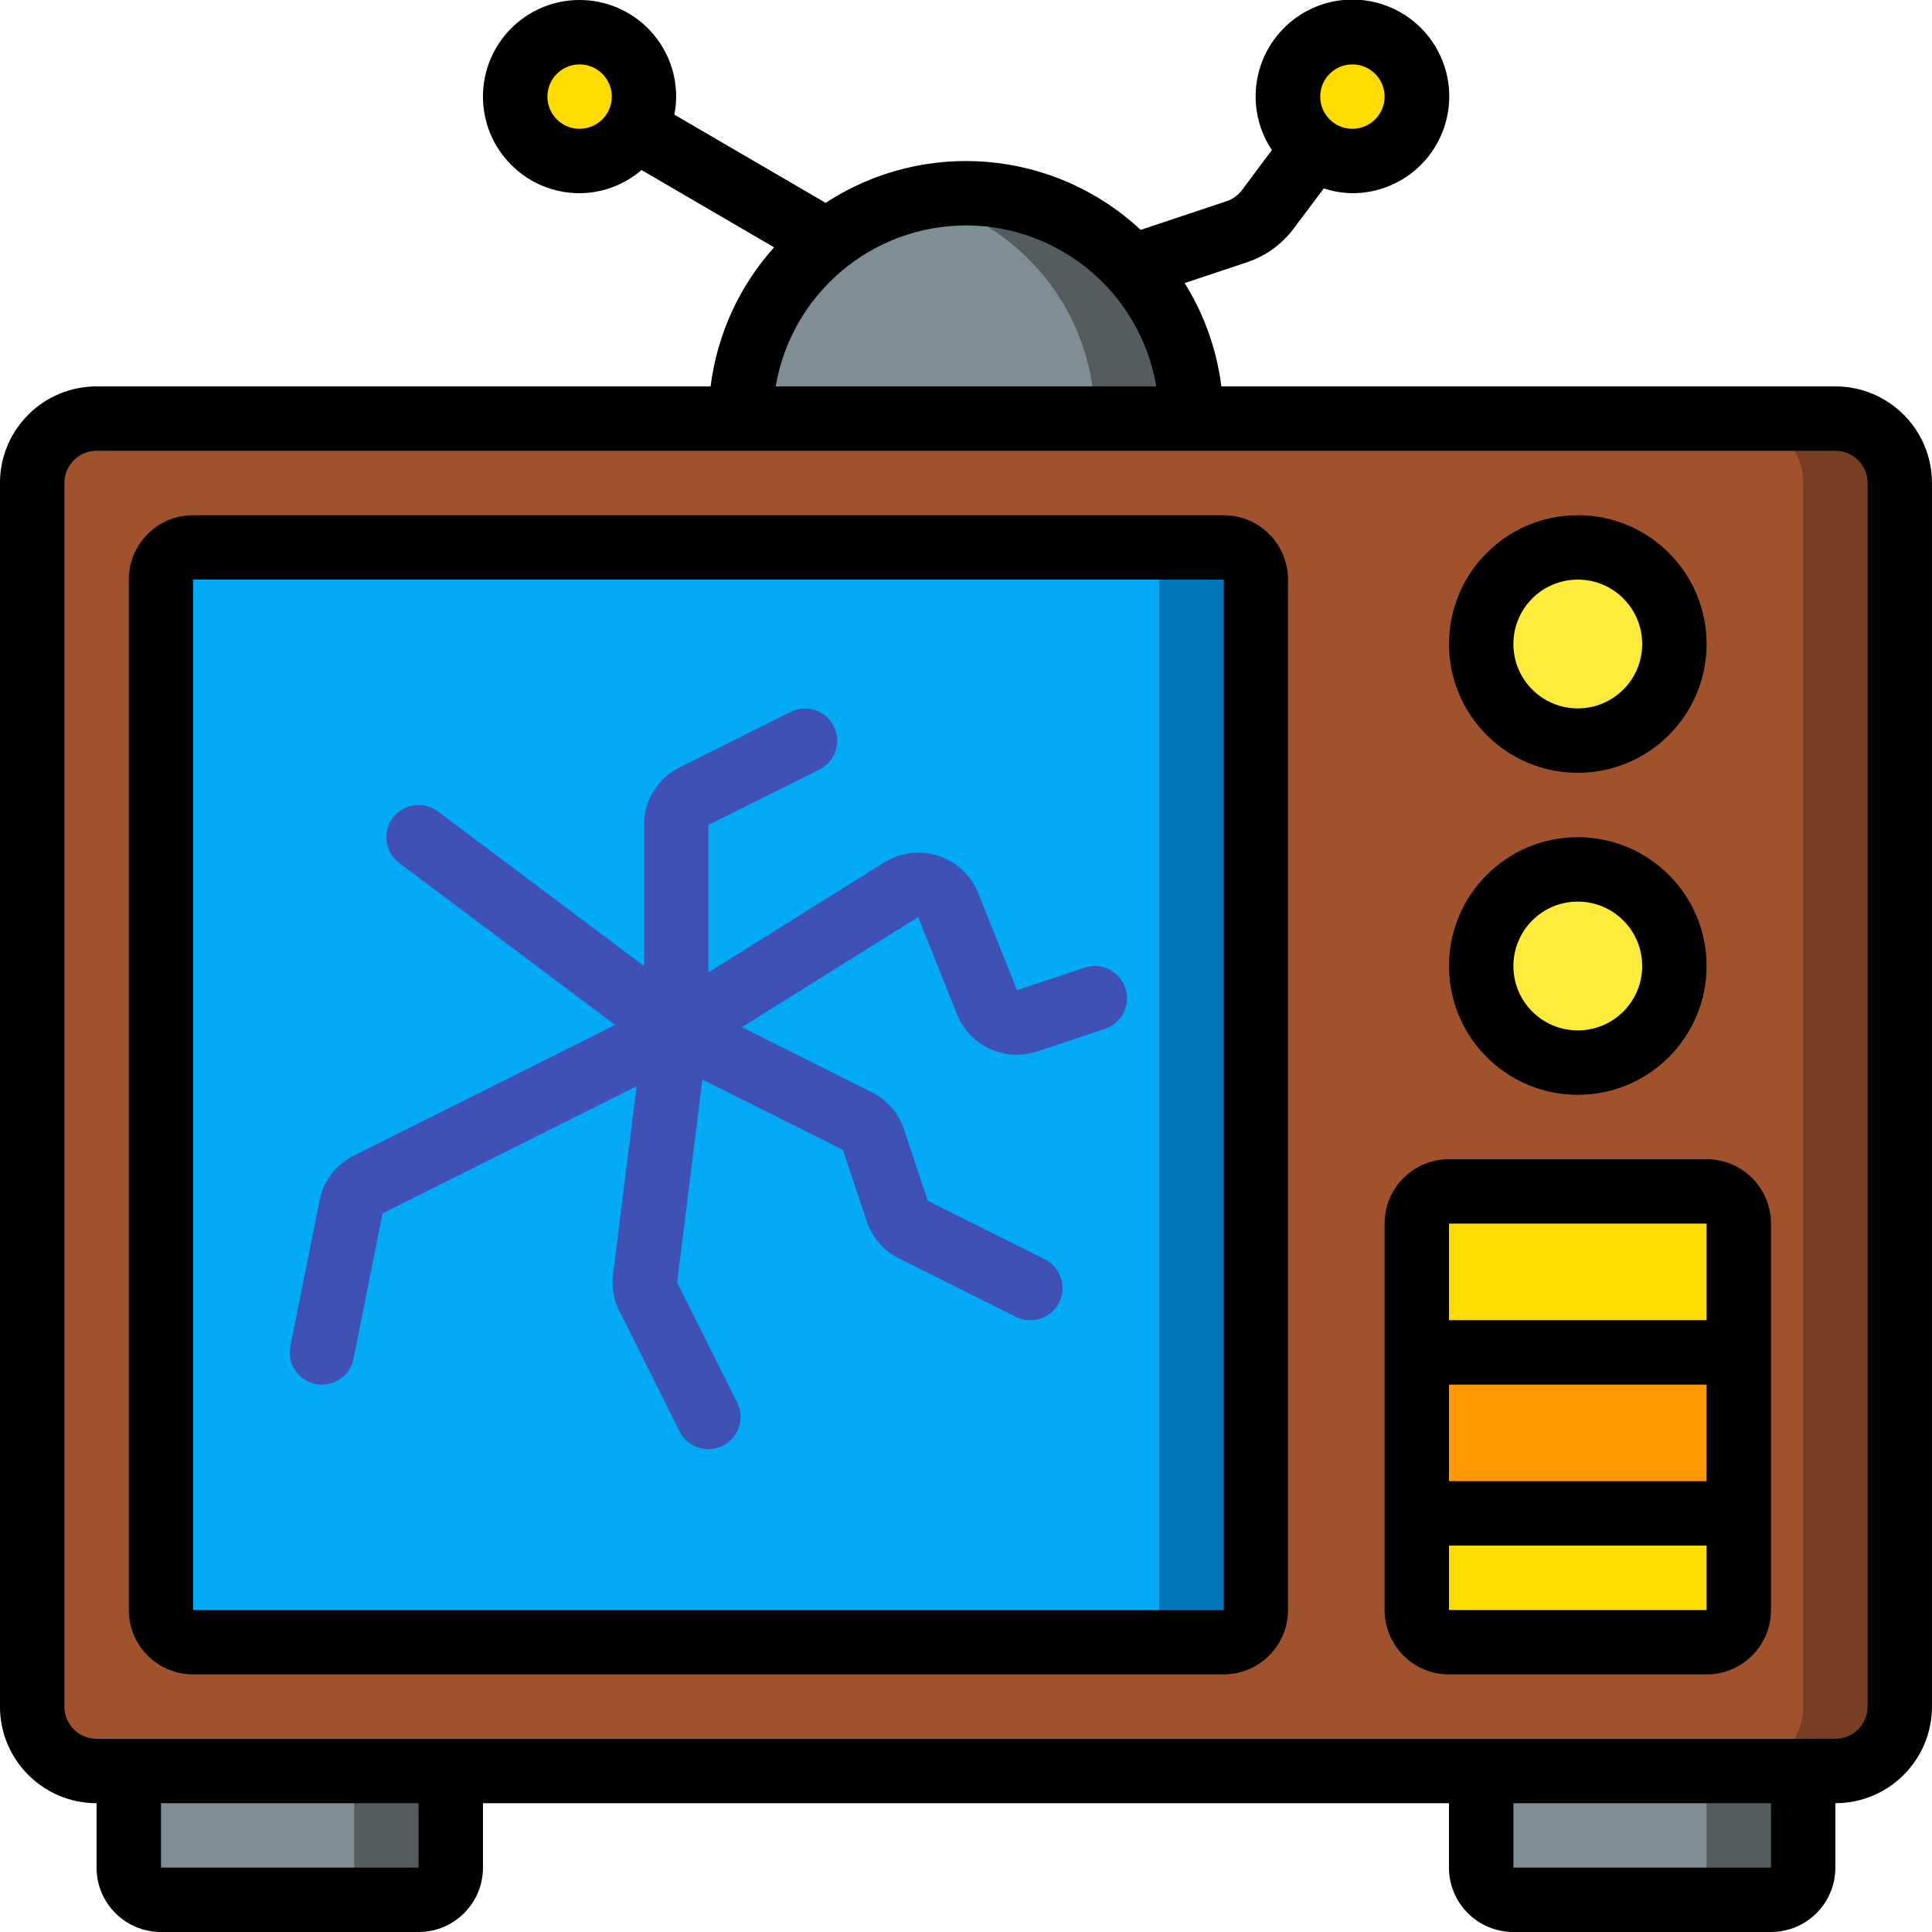
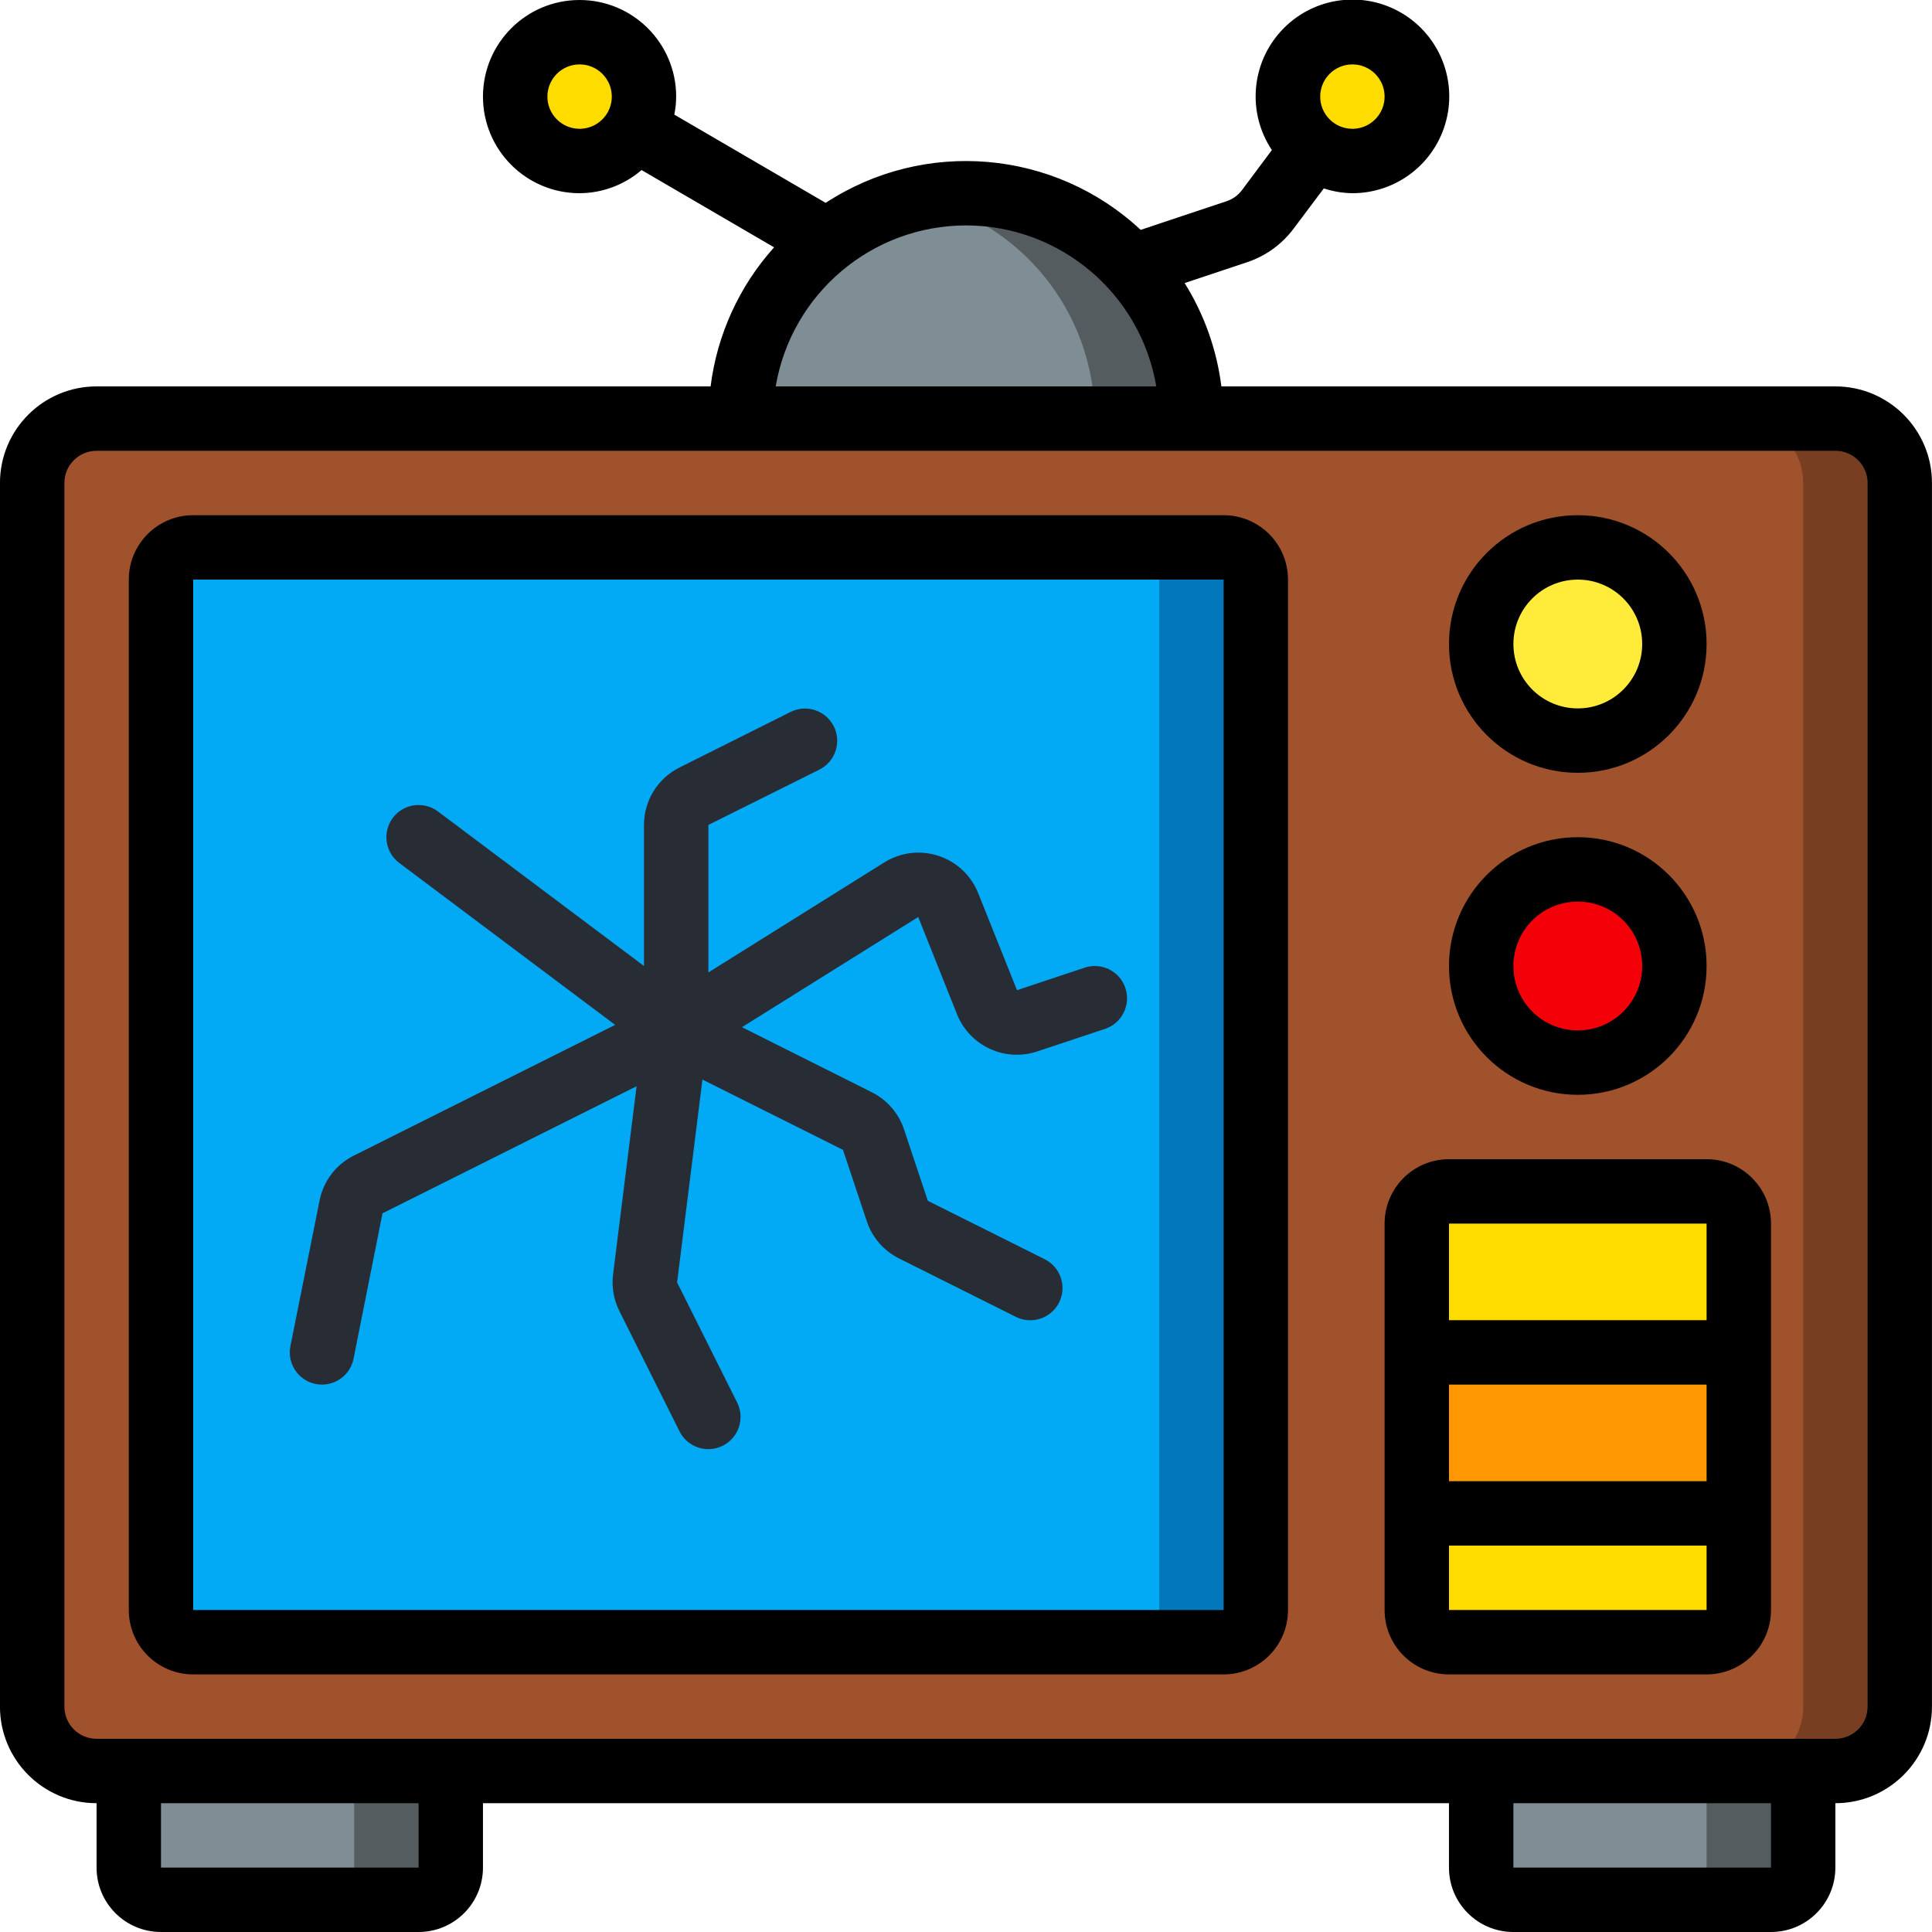
<svg xmlns="http://www.w3.org/2000/svg" height="512" viewBox="0 0 60 60" width="512">
  <g id="Page-1" fill="none" fill-rule="evenodd">
    <g id="061---Broken-TV" fill-rule="nonzero" transform="translate(0 -1)">
      <rect id="Rectangle-path" fill="#a0522d" height="42" rx="2" width="58" x="1" y="14" />
      <path id="Shape" d="m57 14h-3c1.105 0 2 .895 2 2v38c0 1.105-.895 2-2 2h3c1.105 0 2-.895 2-2v-38c0-1.105-.895-2-2-2z" fill="#783e22" />
      <rect id="Rectangle-path" fill="#02a9f4" height="34" rx="1" transform="matrix(0 1 -1 0 57 13)" width="34" x="5" y="18" />
      <path id="Shape" d="m38 18h-3c.552 0 1 .448 1 1v32c0 .552-.448 1-1 1h3c.552 0 1-.448 1-1v-32c0-.552-.448-1-1-1z" fill="#0377bc" />
      <path id="Shape" d="m14 56v3c0 .552-.448 1-1 1h-8c-.552 0-1-.448-1-1v-3z" fill="#7f8e94" />
      <path id="Shape" d="m11 56v3c0 .552-.448 1-1 1h3c.552 0 1-.448 1-1v-3z" fill="#545c60" />
      <path id="Shape" d="m56 56v3c0 .552-.448 1-1 1h-8c-.552 0-1-.448-1-1v-3z" fill="#7f8e94" />
      <path id="Shape" d="m53 56v3c0 .552-.448 1-1 1h3c.552 0 1-.448 1-1v-3z" fill="#545c60" />
      <circle id="Oval" cx="49" cy="21" fill="#ffeb3a" r="3" />
-       <circle id="Oval" cx="49" cy="31" fill="#ffeb3a" r="3" />
+       <circle id="Oval" cx="49" cy="31" fill="#F40009" r="3" />
      <rect id="Rectangle-path" fill="#ffdc00" height="14" rx="1" width="10" x="44" y="38" />
      <path id="Rectangle-path" d="m44 43h10v5h-10z" fill="#ff9801" />
      <path id="Shape" d="m23 14c0-3.866 3.134-7 7-7s7 3.134 7 7z" fill="#7f8e94" />
      <path id="Shape" d="m30 7c-.504.001-1.007.056-1.5.165 3.211.704 5.499 3.548 5.5 6.835h3c0-3.866-3.134-7-7-7z" fill="#545c60" />
      <circle id="Oval" cx="18" cy="4" fill="#ffdc00" r="2" />
      <circle id="Oval" cx="42" cy="4" fill="#ffdc00" r="2" />
-       <path id="Shape" d="m34.949 31.684c-.175-.524-.741-.807-1.265-.632l-2.1.7-1.206-3.016c-.22-.55-.673-.974-1.236-1.158-.563-.184-1.179-.108-1.681.206l-5.461 3.416v-4.582l3.447-1.718c.494-.247.695-.848.448-1.342s-.848-.695-1.342-.448l-3.447 1.724c-.678.336-1.107 1.027-1.106 1.784v4.382l-6.4-4.8c-.442-.331-1.069-.242-1.4.2s-.242 1.069.2 1.4l6.705 5.029-8.114 4.058c-.555.275-.949.792-1.067 1.4l-.904 4.513c-.053.26-.001.53.146.752.146.221.375.375.634.428.066.014.133.02.2.02.475-0.0.884-.335.979-.8l.9-4.52 7.891-3.946-.731 5.846c-.048.392.022.79.2 1.142l1.864 3.729c.247.494.848.695 1.342.448s.695-.848.448-1.342l-1.865-3.73.787-6.3 4.365 2.183.739 2.216c.166.503.526.918 1 1.155l3.63 1.815c.32.16.7.137.999-.06.298-.197.469-.538.447-.895-.022-.357-.232-.675-.552-.835l-3.629-1.814-.739-2.216c-.166-.503-.526-.918-1-1.155l-4.033-2.021 5.474-3.422 1.206 3.022c.394.982 1.485 1.488 2.489 1.153l2.105-.7c.253-.084.462-.265.58-.503.119-.238.138-.514.053-.766z" fill="#3f51b5" />
+       <path id="Shape" d="m34.949 31.684c-.175-.524-.741-.807-1.265-.632l-2.1.7-1.206-3.016c-.22-.55-.673-.974-1.236-1.158-.563-.184-1.179-.108-1.681.206l-5.461 3.416v-4.582l3.447-1.718c.494-.247.695-.848.448-1.342s-.848-.695-1.342-.448l-3.447 1.724c-.678.336-1.107 1.027-1.106 1.784v4.382l-6.4-4.8c-.442-.331-1.069-.242-1.4.2s-.242 1.069.2 1.4l6.705 5.029-8.114 4.058c-.555.275-.949.792-1.067 1.4l-.904 4.513c-.053.26-.001.53.146.752.146.221.375.375.634.428.066.014.133.02.2.02.475-0.0.884-.335.979-.8l.9-4.52 7.891-3.946-.731 5.846c-.048.392.022.79.2 1.142l1.864 3.729c.247.494.848.695 1.342.448s.695-.848.448-1.342l-1.865-3.73.787-6.3 4.365 2.183.739 2.216c.166.503.526.918 1 1.155l3.63 1.815c.32.16.7.137.999-.06.298-.197.469-.538.447-.895-.022-.357-.232-.675-.552-.835l-3.629-1.814-.739-2.216c-.166-.503-.526-.918-1-1.155l-4.033-2.021 5.474-3.422 1.206 3.022c.394.982 1.485 1.488 2.489 1.153l2.105-.7c.253-.084.462-.265.58-.503.119-.238.138-.514.053-.766z" fill="#282c34" />
      <g fill="#000">
        <path id="Shape" d="m57 13h-19.069c-.143-1.14-.533-2.235-1.141-3.209l1.932-.645c.58-.191 1.087-.557 1.453-1.046l.937-1.249c.287.095.586.145.888.149 1.379.001 2.581-.936 2.917-2.273.336-1.337-.28-2.731-1.495-3.383s-2.717-.393-3.645.628-1.042 2.54-.278 3.688l-.925 1.24c-.122.164-.291.286-.484.35l-2.665.889c-2.679-2.499-6.718-2.845-9.783-.839l-4.7-2.74c.037-.184.056-.372.057-.56 0-1.657-1.343-3-3-3s-3 1.343-3 3 1.343 3 3 3c.707-.003 1.389-.258 1.925-.719l4.116 2.4c-1.082 1.205-1.77 2.712-1.972 4.319h-19.069c-1.657 0-3 1.343-3 3v38c0 1.657 1.343 3 3 3v2c0 1.105.895 2 2 2h8c1.105 0 2-.895 2-2v-2h30v2c0 1.105.895 2 2 2h8c1.105 0 2-.895 2-2v-2c1.657 0 3-1.343 3-3v-38c0-1.657-1.343-3-3-3zm-15-10c.552 0 1 .448 1 1s-.448 1-1 1-1-.448-1-1 .448-1 1-1zm-24 2c-.552 0-1-.448-1-1s.448-1 1-1 1 .448 1 1c0 .265-.105.52-.293.707s-.442.293-.707.293zm12 3c2.925.005 5.42 2.117 5.91 5h-11.82c.49-2.883 2.985-4.995 5.91-5zm-17 51h-8v-2h8zm42 0h-8v-2h8zm3-5c0 .552-.448 1-1 1h-54c-.552 0-1-.448-1-1v-38c0-.552.448-1 1-1h54c.552 0 1 .448 1 1z" />
        <path id="Shape" d="m38 17h-32c-1.105 0-2 .895-2 2v32c0 1.105.895 2 2 2h32c1.105 0 2-.895 2-2v-32c0-1.105-.895-2-2-2zm0 34h-32v-32h32z" />
        <path id="Shape" d="m49 25c2.209 0 4-1.791 4-4s-1.791-4-4-4-4 1.791-4 4 1.791 4 4 4zm0-6c1.105 0 2 .895 2 2s-.895 2-2 2-2-.895-2-2 .895-2 2-2z" />
        <path id="Shape" d="m49 35c2.209 0 4-1.791 4-4s-1.791-4-4-4-4 1.791-4 4 1.791 4 4 4zm0-6c1.105 0 2 .895 2 2s-.895 2-2 2-2-.895-2-2 .895-2 2-2z" />
        <path id="Shape" d="m53 37h-8c-1.105 0-2 .895-2 2v12c0 1.105.895 2 2 2h8c1.105 0 2-.895 2-2v-12c0-1.105-.895-2-2-2zm0 2v3h-8v-3zm0 5v3h-8v-3zm-8 7v-2h8v2z" />
      </g>
    </g>
  </g>
</svg>
